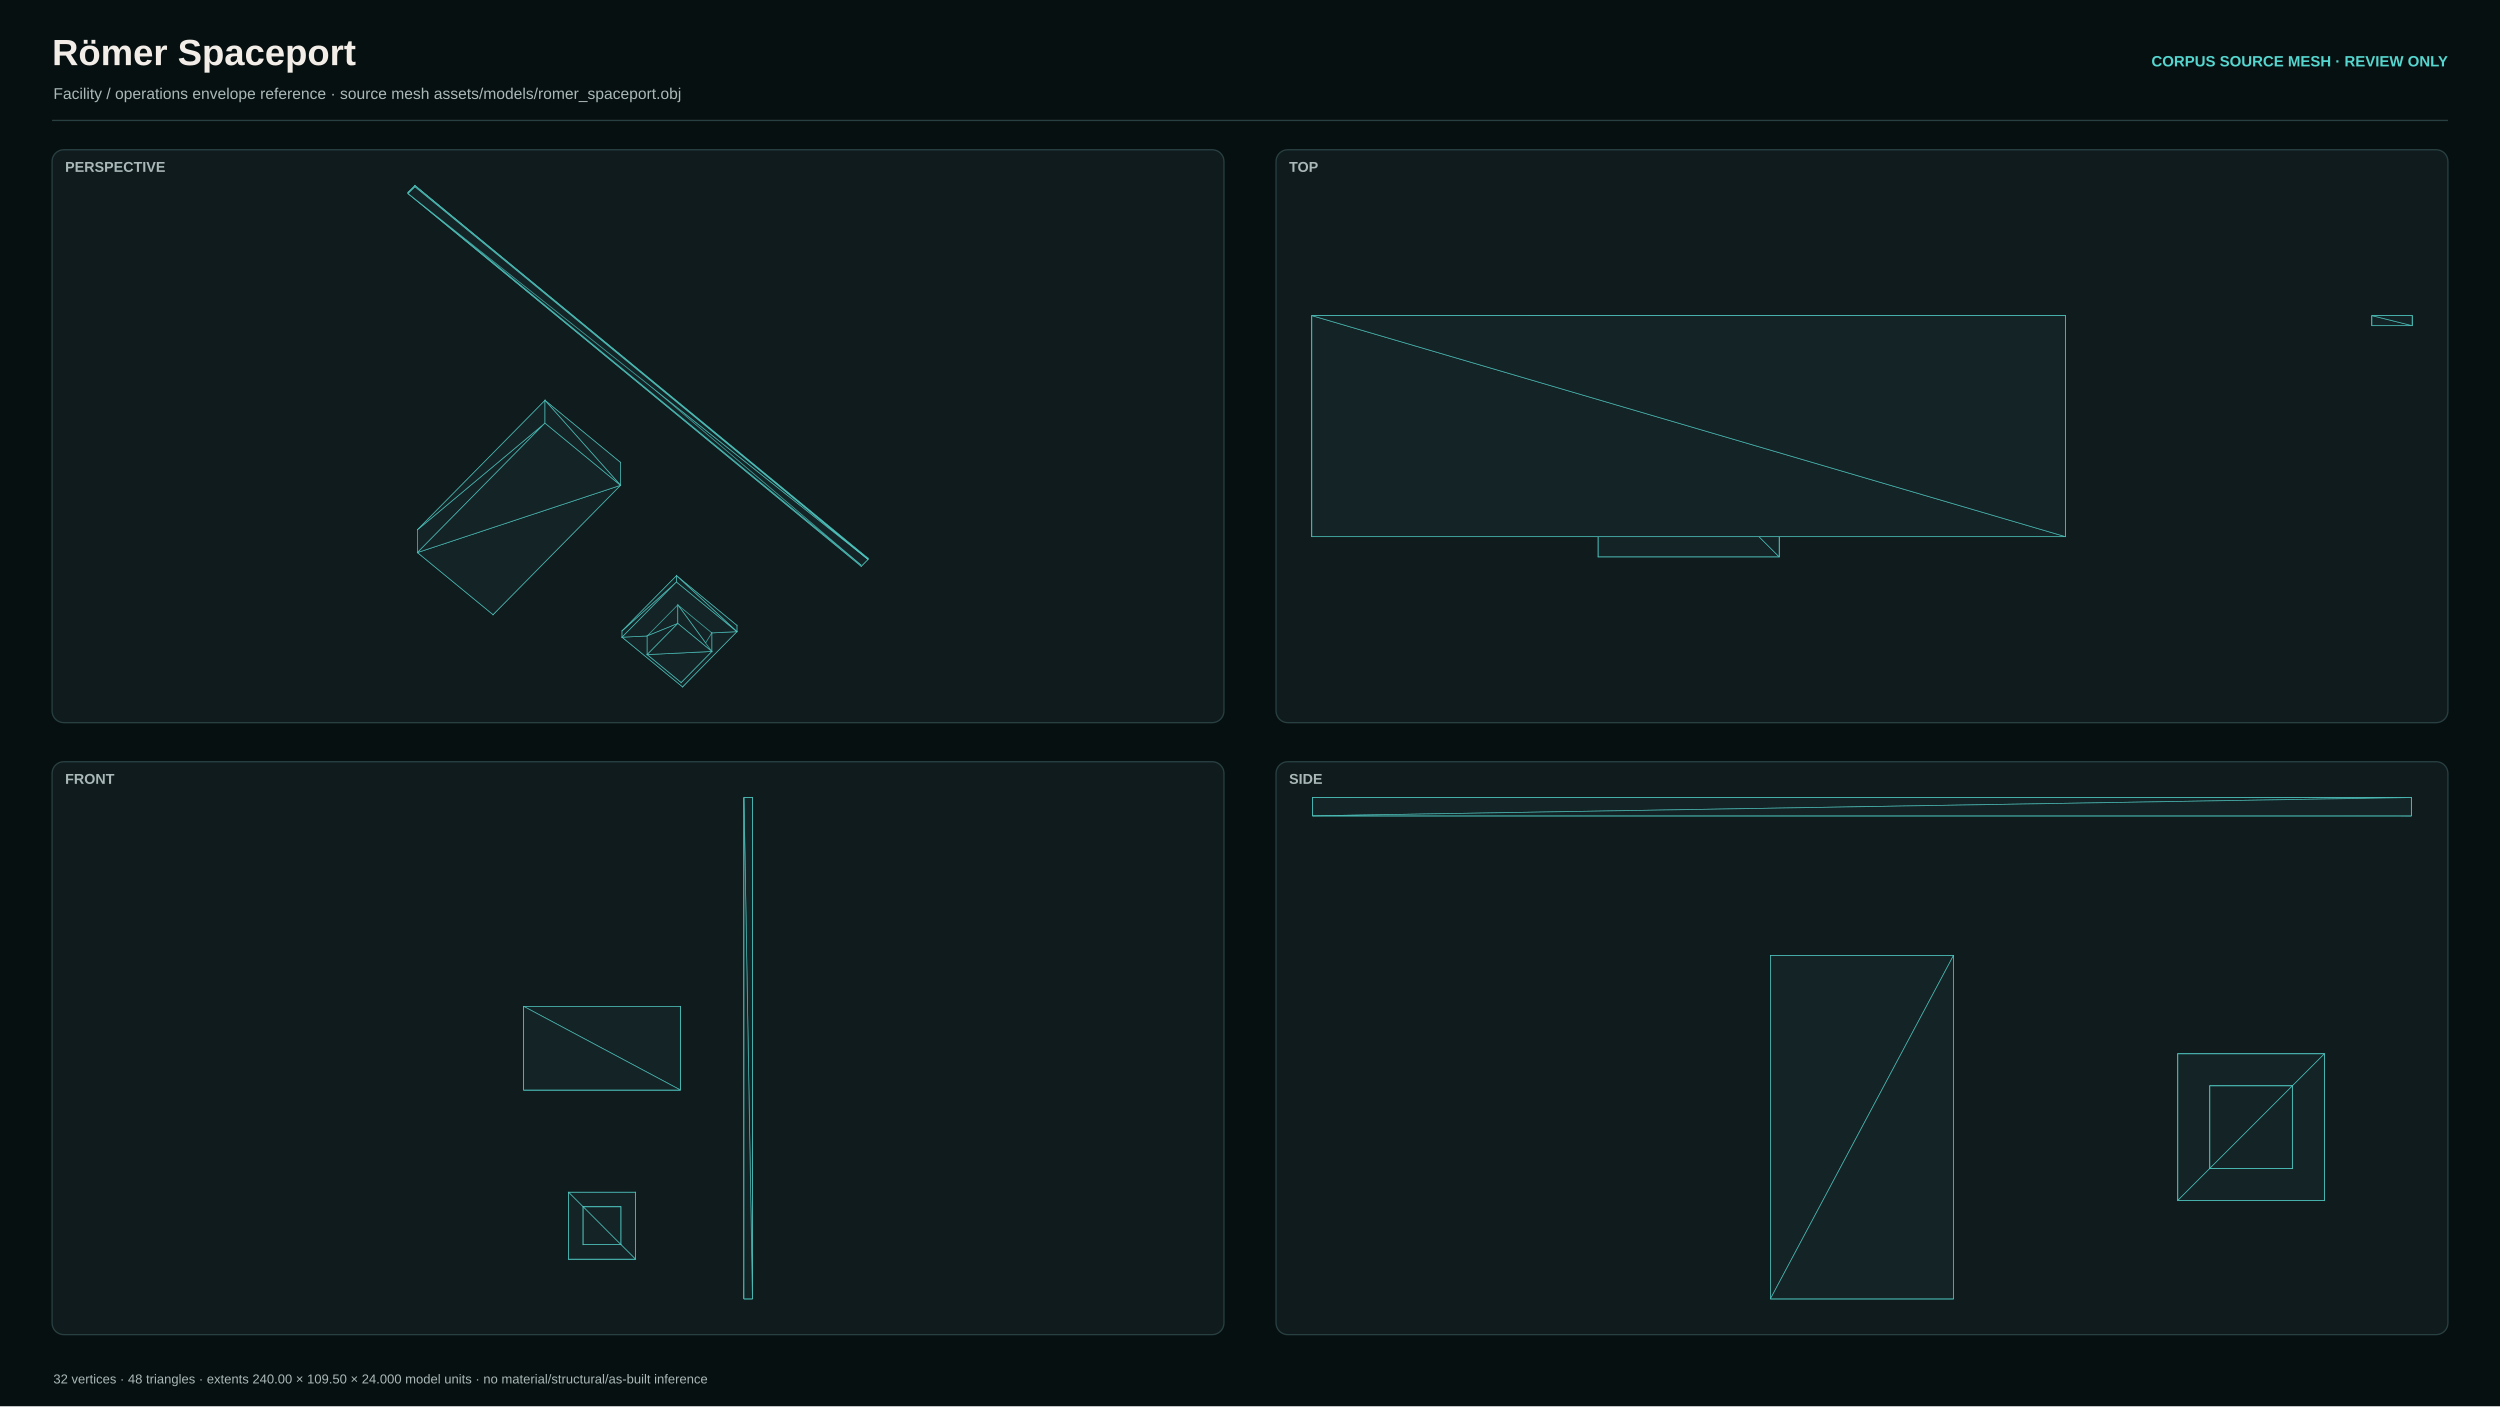
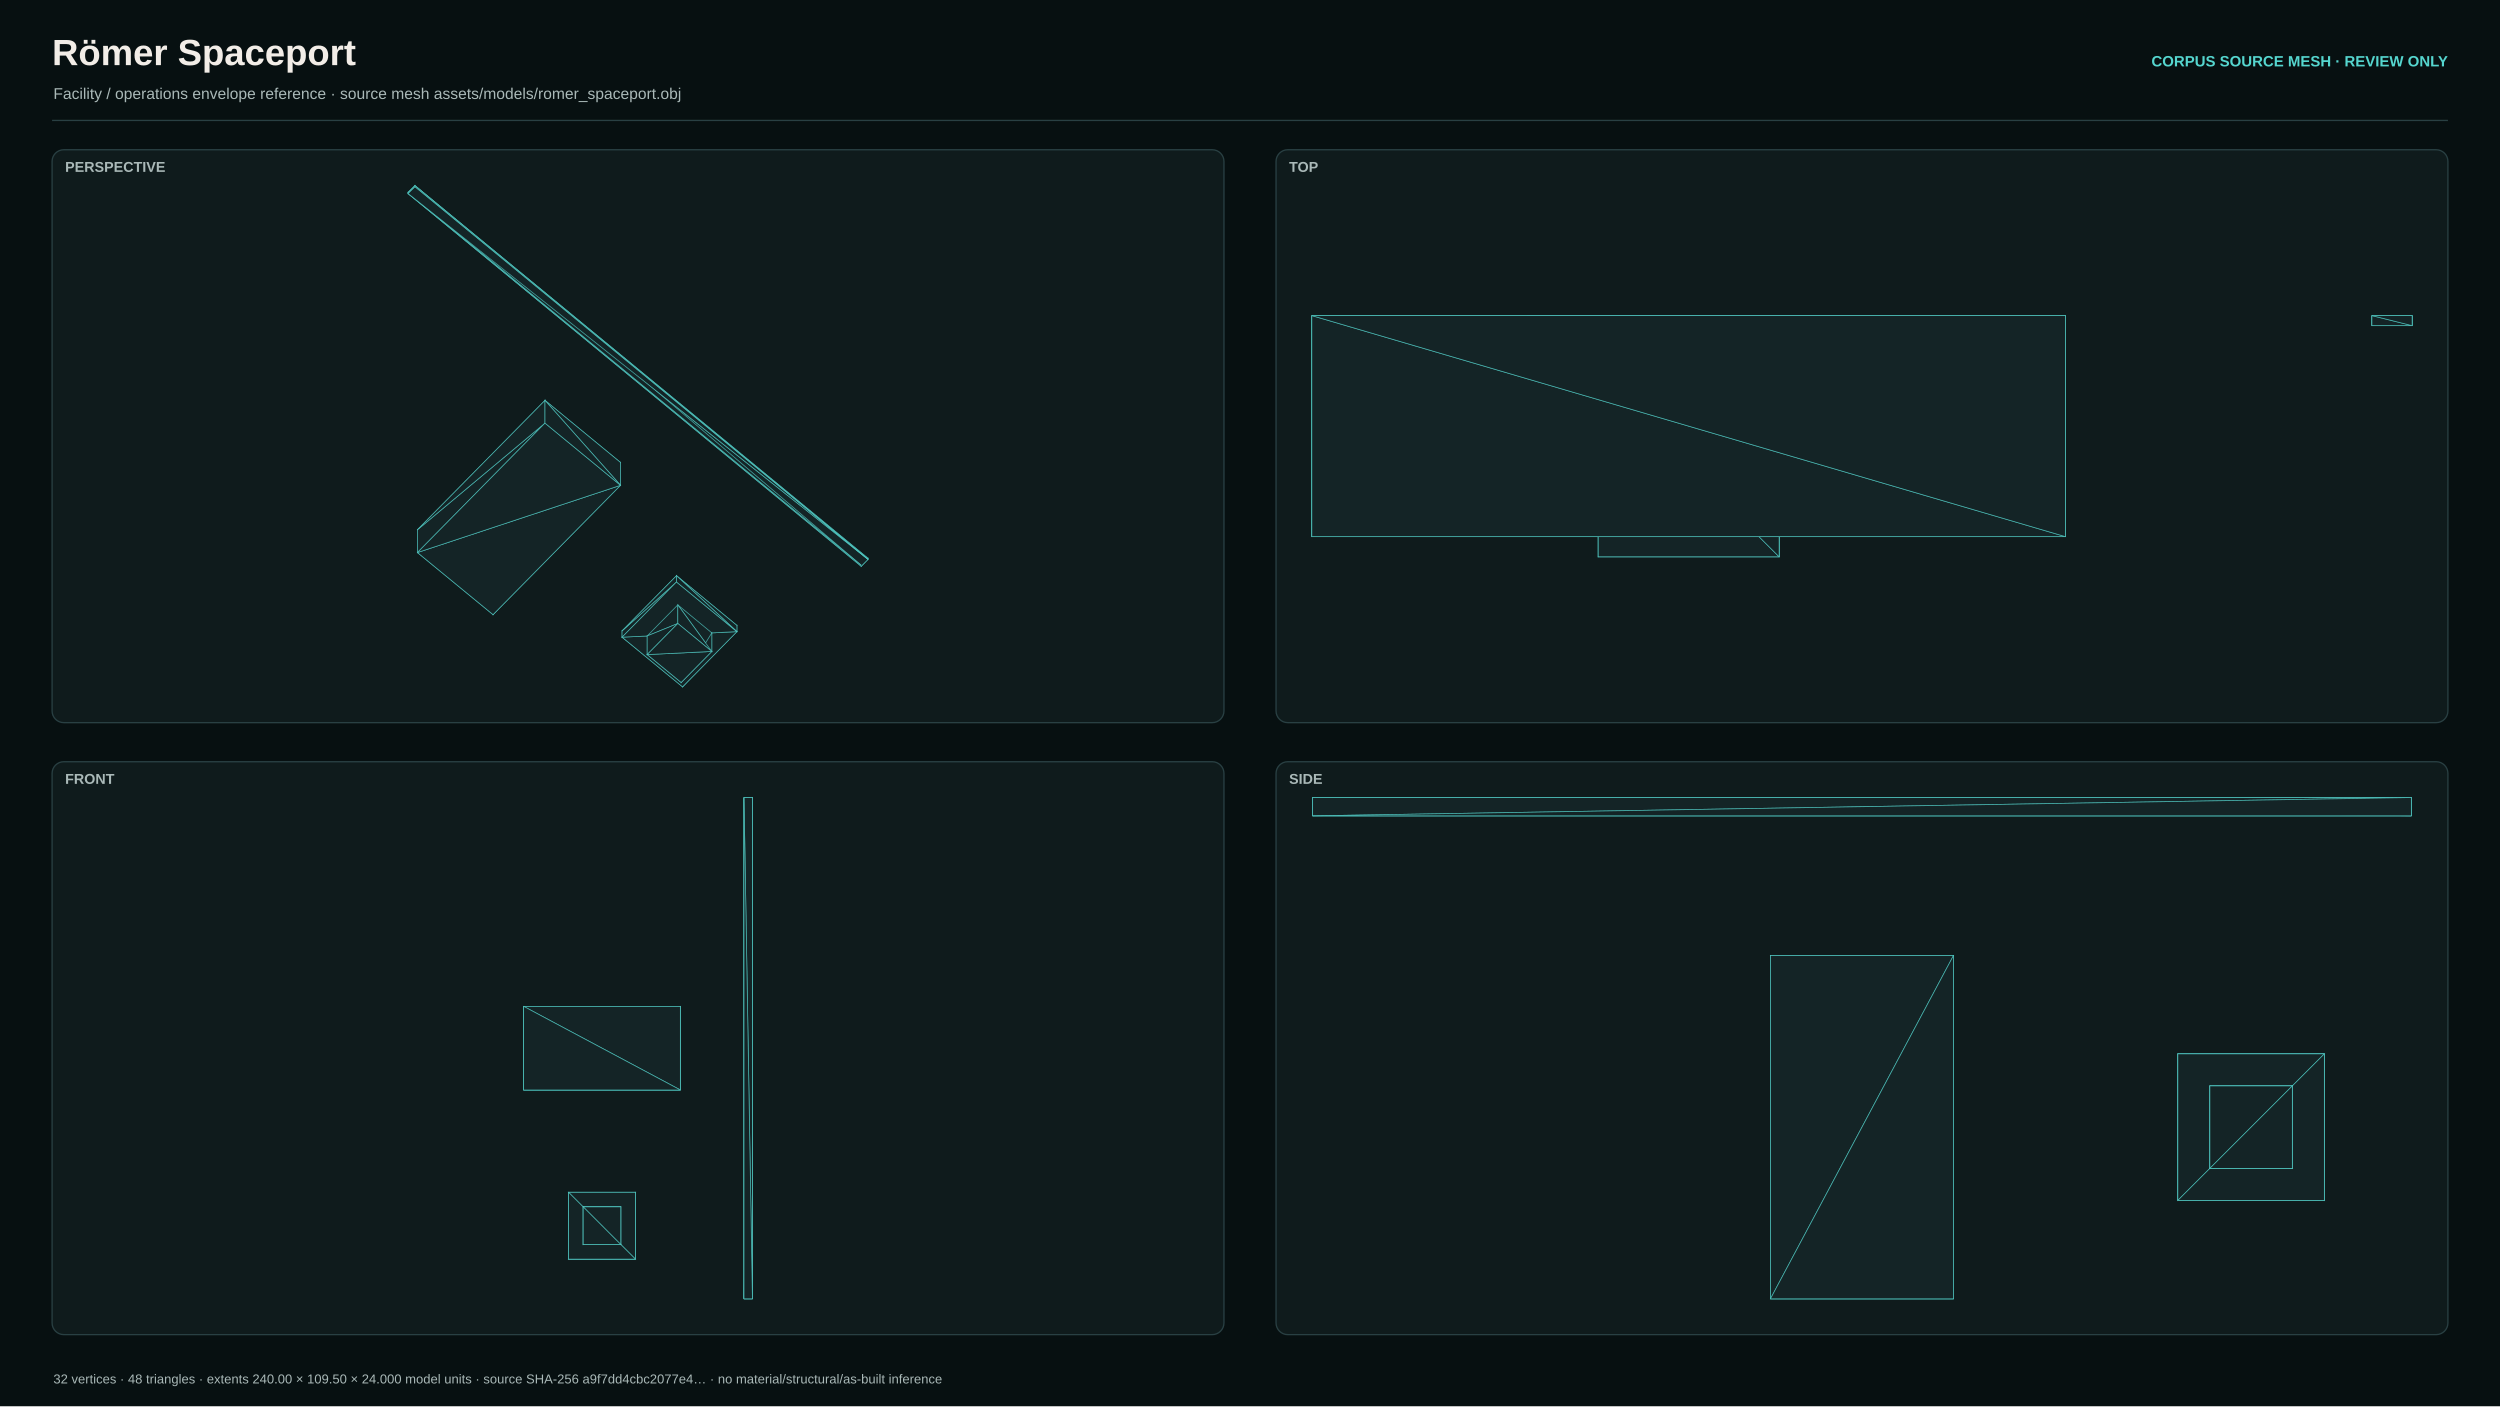
<svg xmlns="http://www.w3.org/2000/svg" width="3840" height="2160" viewBox="0 0 3840 2160">
  <rect width="3840" height="2160" fill="#071011" />
  <text x="80" y="100" fill="#f2ede7" font-family="Segoe UI,Arial" font-size="56" font-weight="700">Römer Spaceport</text>
  <text x="82" y="152" fill="#aab9b8" font-family="Segoe UI,Arial" font-size="24">Facility / operations envelope reference · source mesh assets/models/romer_spaceport.obj</text>
  <text x="3760" y="102" text-anchor="end" fill="#55d6cf" font-family="Segoe UI,Arial" font-size="23" font-weight="700">CORPUS SOURCE MESH · REVIEW ONLY</text>
  <line x1="80" y1="185" x2="3760" y2="185" stroke="#294043" stroke-width="2" />
  <rect x="80" y="230" width="1800" height="880" rx="18" fill="#0f1b1c" stroke="#294043" stroke-width="2" />
  <text x="100" y="264" fill="#aab9b8" font-family="Segoe UI,Arial" font-size="22" font-weight="700">PERSPECTIVE</text>
  <polygon points="1131.9,960.7 1048.4,1055.0 1048.4,1045.5" fill="#142426" stroke="#55d6cf" stroke-width="1.15" stroke-opacity=".72" />
  <polygon points="1048.4,1055.0 955.5,978.7 1048.4,1045.5" fill="#142426" stroke="#55d6cf" stroke-width="1.15" stroke-opacity=".72" />
  <polygon points="1048.4,1045.5 955.5,978.7 955.5,969.1" fill="#142426" stroke="#55d6cf" stroke-width="1.15" stroke-opacity=".72" />
  <polygon points="1039.1,884.3 1048.4,1045.5 955.5,969.1" fill="#142426" stroke="#55d6cf" stroke-width="1.15" stroke-opacity=".72" />
  <polygon points="1131.9,960.7 1048.4,1045.5 1039.1,884.3" fill="#142426" stroke="#55d6cf" stroke-width="1.15" stroke-opacity=".72" />
  <polygon points="1131.9,970.2 1048.4,1055.0 1131.9,960.7" fill="#142426" stroke="#55d6cf" stroke-width="1.15" stroke-opacity=".72" />
  <polygon points="1048.4,1055.0 1131.9,970.2 955.5,978.7" fill="#142426" stroke="#55d6cf" stroke-width="1.15" stroke-opacity=".72" />
  <polygon points="1039.1,884.3 1131.9,970.2 1131.9,960.7" fill="#142426" stroke="#55d6cf" stroke-width="1.15" stroke-opacity=".72" />
  <polygon points="1041.1,929.1 1046.3,1019.7 994.1,976.8" fill="#142426" stroke="#55d6cf" stroke-width="1.15" stroke-opacity=".72" />
  <polygon points="1093.3,972.1 1046.3,1019.7 1041.1,929.1" fill="#142426" stroke="#55d6cf" stroke-width="1.15" stroke-opacity=".72" />
  <polygon points="955.5,978.7 1039.1,893.9 955.5,969.1" fill="#142426" stroke="#55d6cf" stroke-width="1.15" stroke-opacity=".72" />
  <polygon points="1093.3,972.1 1046.3,1048.3 1046.3,1019.7" fill="#142426" stroke="#55d6cf" stroke-width="1.15" stroke-opacity=".72" />
  <polygon points="955.5,969.1 1039.1,893.9 1039.1,884.3" fill="#142426" stroke="#55d6cf" stroke-width="1.15" stroke-opacity=".72" />
  <polygon points="955.5,978.7 1131.9,970.2 1039.1,893.9" fill="#142426" stroke="#55d6cf" stroke-width="1.15" stroke-opacity=".72" />
  <polygon points="1046.3,1019.7 994.1,1005.4 994.1,976.8" fill="#142426" stroke="#55d6cf" stroke-width="1.15" stroke-opacity=".72" />
  <polygon points="1039.1,893.9 1131.9,970.2 1039.1,884.3" fill="#142426" stroke="#55d6cf" stroke-width="1.15" stroke-opacity=".72" />
  <polygon points="1333.3,857.6 1322.8,869.8 1322.8,868.2" fill="#142426" stroke="#55d6cf" stroke-width="1.15" stroke-opacity=".72" />
  <polygon points="1333.3,859.2 1322.8,869.8 1333.3,857.6" fill="#142426" stroke="#55d6cf" stroke-width="1.15" stroke-opacity=".72" />
  <polygon points="1041.1,929.1 1093.3,1000.6 1093.3,972.1" fill="#142426" stroke="#55d6cf" stroke-width="1.15" stroke-opacity=".72" />
  <polygon points="1046.3,1048.3 994.1,1005.4 1046.3,1019.7" fill="#142426" stroke="#55d6cf" stroke-width="1.15" stroke-opacity=".72" />
  <polygon points="994.1,976.8 1041.1,957.7 1041.1,929.1" fill="#142426" stroke="#55d6cf" stroke-width="1.15" stroke-opacity=".72" />
  <polygon points="1093.3,1000.6 1046.3,1048.3 1093.3,972.1" fill="#142426" stroke="#55d6cf" stroke-width="1.15" stroke-opacity=".72" />
  <polygon points="994.1,1005.4 1041.1,957.7 994.1,976.8" fill="#142426" stroke="#55d6cf" stroke-width="1.15" stroke-opacity=".72" />
  <polygon points="1041.1,957.7 1093.3,1000.6 1041.1,929.1" fill="#142426" stroke="#55d6cf" stroke-width="1.15" stroke-opacity=".72" />
  <polygon points="1046.3,1048.3 1093.3,1000.6 994.1,1005.4" fill="#142426" stroke="#55d6cf" stroke-width="1.15" stroke-opacity=".72" />
  <polygon points="757.3,909.2 641.2,848.7 641.2,813.7" fill="#142426" stroke="#55d6cf" stroke-width="1.15" stroke-opacity=".72" />
  <polygon points="953.1,710.4 757.3,944.1 757.3,909.2" fill="#142426" stroke="#55d6cf" stroke-width="1.15" stroke-opacity=".72" />
  <polygon points="837.1,615.0 757.3,909.2 641.2,813.7" fill="#142426" stroke="#55d6cf" stroke-width="1.15" stroke-opacity=".72" />
  <polygon points="757.3,944.1 641.2,848.7 757.3,909.2" fill="#142426" stroke="#55d6cf" stroke-width="1.15" stroke-opacity=".72" />
  <polygon points="994.1,1005.4 1093.3,1000.6 1041.1,957.7" fill="#142426" stroke="#55d6cf" stroke-width="1.15" stroke-opacity=".72" />
  <polygon points="953.1,710.4 757.3,909.2 837.1,615.0" fill="#142426" stroke="#55d6cf" stroke-width="1.15" stroke-opacity=".72" />
  <polygon points="1322.8,869.8 626.7,297.2 1322.8,868.2" fill="#142426" stroke="#55d6cf" stroke-width="1.15" stroke-opacity=".72" />
  <polygon points="1333.3,857.6 1322.8,868.2 637.2,285.0" fill="#142426" stroke="#55d6cf" stroke-width="1.15" stroke-opacity=".72" />
  <polygon points="1322.8,869.8 1333.3,859.2 626.7,297.2" fill="#142426" stroke="#55d6cf" stroke-width="1.15" stroke-opacity=".72" />
  <polygon points="637.2,285.0 1333.3,859.2 1333.3,857.6" fill="#142426" stroke="#55d6cf" stroke-width="1.15" stroke-opacity=".72" />
  <polygon points="953.1,745.4 757.3,944.1 953.1,710.4" fill="#142426" stroke="#55d6cf" stroke-width="1.15" stroke-opacity=".72" />
  <polygon points="757.3,944.1 953.1,745.4 641.2,848.7" fill="#142426" stroke="#55d6cf" stroke-width="1.15" stroke-opacity=".72" />
  <polygon points="641.2,848.7 837.1,649.9 641.2,813.7" fill="#142426" stroke="#55d6cf" stroke-width="1.15" stroke-opacity=".72" />
  <polygon points="641.2,813.7 837.1,649.9 837.1,615.0" fill="#142426" stroke="#55d6cf" stroke-width="1.15" stroke-opacity=".72" />
  <polygon points="837.1,615.0 953.1,745.4 953.1,710.4" fill="#142426" stroke="#55d6cf" stroke-width="1.15" stroke-opacity=".72" />
  <polygon points="641.2,848.7 953.1,745.4 837.1,649.9" fill="#142426" stroke="#55d6cf" stroke-width="1.15" stroke-opacity=".72" />
  <polygon points="837.1,649.9 953.1,745.4 837.1,615.0" fill="#142426" stroke="#55d6cf" stroke-width="1.15" stroke-opacity=".72" />
  <polygon points="1322.8,868.2 626.7,297.2 626.7,295.6" fill="#142426" stroke="#55d6cf" stroke-width="1.15" stroke-opacity=".72" />
  <polygon points="637.2,285.0 1322.8,868.2 626.7,295.6" fill="#142426" stroke="#55d6cf" stroke-width="1.15" stroke-opacity=".72" />
  <polygon points="626.7,297.2 1333.3,859.2 637.2,286.6" fill="#142426" stroke="#55d6cf" stroke-width="1.15" stroke-opacity=".72" />
  <polygon points="637.2,286.6 1333.3,859.2 637.2,285.0" fill="#142426" stroke="#55d6cf" stroke-width="1.15" stroke-opacity=".72" />
  <polygon points="626.7,297.2 637.2,286.6 626.7,295.6" fill="#142426" stroke="#55d6cf" stroke-width="1.15" stroke-opacity=".72" />
  <polygon points="626.7,295.6 637.2,286.6 637.2,285.0" fill="#142426" stroke="#55d6cf" stroke-width="1.15" stroke-opacity=".72" />
  <rect x="1960" y="230" width="1800" height="880" rx="18" fill="#0f1b1c" stroke="#294043" stroke-width="2" />
  <text x="1980" y="264" fill="#aab9b8" font-family="Segoe UI,Arial" font-size="22" font-weight="700">TOP</text>
  <polygon points="3705.0,484.8 3643.3,500.2 3643.3,484.8" fill="#142426" stroke="#55d6cf" stroke-width="1.15" stroke-opacity=".72" />
  <polygon points="3705.0,500.2 3643.3,500.2 3705.0,484.8" fill="#142426" stroke="#55d6cf" stroke-width="1.15" stroke-opacity=".72" />
  <polygon points="2840.7,484.8 2346.8,577.4 2346.8,484.8" fill="#142426" stroke="#55d6cf" stroke-width="1.15" stroke-opacity=".72" />
  <polygon points="2840.7,577.4 2346.8,577.4 2840.7,484.8" fill="#142426" stroke="#55d6cf" stroke-width="1.15" stroke-opacity=".72" />
  <polygon points="2732.7,577.4 2454.9,855.2 2454.9,577.4" fill="#142426" stroke="#55d6cf" stroke-width="1.15" stroke-opacity=".72" />
  <polygon points="2732.7,855.2 2454.9,855.2 2732.7,577.4" fill="#142426" stroke="#55d6cf" stroke-width="1.15" stroke-opacity=".72" />
  <polygon points="2346.8,577.4 2346.8,577.4 2346.8,484.8" fill="#142426" stroke="#55d6cf" stroke-width="1.15" stroke-opacity=".72" />
  <polygon points="2346.8,577.4 2840.7,577.4 2346.8,577.4" fill="#142426" stroke="#55d6cf" stroke-width="1.15" stroke-opacity=".72" />
  <polygon points="2840.7,484.8 2346.8,484.8 2840.7,484.8" fill="#142426" stroke="#55d6cf" stroke-width="1.15" stroke-opacity=".72" />
  <polygon points="2840.7,484.8 2840.7,577.4 2840.7,484.8" fill="#142426" stroke="#55d6cf" stroke-width="1.15" stroke-opacity=".72" />
  <polygon points="2454.9,855.2 2454.9,855.2 2454.9,577.4" fill="#142426" stroke="#55d6cf" stroke-width="1.15" stroke-opacity=".72" />
  <polygon points="2454.9,855.2 2732.7,855.2 2454.9,855.2" fill="#142426" stroke="#55d6cf" stroke-width="1.15" stroke-opacity=".72" />
  <polygon points="2732.7,577.4 2454.9,577.4 2732.7,577.4" fill="#142426" stroke="#55d6cf" stroke-width="1.15" stroke-opacity=".72" />
  <polygon points="2732.7,577.4 2732.7,855.2 2732.7,577.4" fill="#142426" stroke="#55d6cf" stroke-width="1.15" stroke-opacity=".72" />
  <polygon points="2454.9,577.4 2454.9,855.2 2454.9,577.4" fill="#142426" stroke="#55d6cf" stroke-width="1.15" stroke-opacity=".72" />
  <polygon points="2732.7,577.4 2454.9,577.4 2454.9,577.4" fill="#142426" stroke="#55d6cf" stroke-width="1.15" stroke-opacity=".72" />
  <polygon points="2454.9,855.2 2732.7,855.2 2732.7,855.2" fill="#142426" stroke="#55d6cf" stroke-width="1.15" stroke-opacity=".72" />
  <polygon points="2732.7,855.2 2732.7,855.2 2732.7,577.4" fill="#142426" stroke="#55d6cf" stroke-width="1.15" stroke-opacity=".72" />
  <polygon points="2346.8,484.8 2346.8,577.4 2346.8,484.8" fill="#142426" stroke="#55d6cf" stroke-width="1.15" stroke-opacity=".72" />
  <polygon points="2840.7,484.8 2346.8,484.8 2346.8,484.8" fill="#142426" stroke="#55d6cf" stroke-width="1.15" stroke-opacity=".72" />
  <polygon points="2346.8,577.4 2840.7,577.4 2840.7,577.4" fill="#142426" stroke="#55d6cf" stroke-width="1.15" stroke-opacity=".72" />
  <polygon points="2840.7,577.4 2840.7,577.4 2840.7,484.8" fill="#142426" stroke="#55d6cf" stroke-width="1.15" stroke-opacity=".72" />
  <polygon points="2454.9,855.2 2732.7,855.2 2454.9,577.4" fill="#142426" stroke="#55d6cf" stroke-width="1.15" stroke-opacity=".72" />
  <polygon points="2454.9,577.4 2732.7,855.2 2732.7,577.4" fill="#142426" stroke="#55d6cf" stroke-width="1.15" stroke-opacity=".72" />
  <polygon points="2346.8,577.4 2840.7,577.4 2346.8,484.8" fill="#142426" stroke="#55d6cf" stroke-width="1.15" stroke-opacity=".72" />
  <polygon points="2346.8,484.8 2840.7,577.4 2840.7,484.8" fill="#142426" stroke="#55d6cf" stroke-width="1.15" stroke-opacity=".72" />
  <polygon points="3643.3,500.2 3643.3,500.2 3643.3,484.8" fill="#142426" stroke="#55d6cf" stroke-width="1.15" stroke-opacity=".72" />
  <polygon points="3643.3,500.2 3705.0,500.2 3643.3,500.2" fill="#142426" stroke="#55d6cf" stroke-width="1.15" stroke-opacity=".72" />
  <polygon points="3705.0,484.8 3643.3,484.8 3705.0,484.8" fill="#142426" stroke="#55d6cf" stroke-width="1.15" stroke-opacity=".72" />
  <polygon points="3705.0,484.8 3705.0,500.2 3705.0,484.8" fill="#142426" stroke="#55d6cf" stroke-width="1.15" stroke-opacity=".72" />
  <polygon points="3172.5,484.8 2015.0,824.3 2015.0,484.8" fill="#142426" stroke="#55d6cf" stroke-width="1.15" stroke-opacity=".72" />
  <polygon points="3172.5,824.3 2015.0,824.3 3172.5,484.8" fill="#142426" stroke="#55d6cf" stroke-width="1.15" stroke-opacity=".72" />
  <polygon points="2015.0,824.3 2015.0,824.3 2015.0,484.8" fill="#142426" stroke="#55d6cf" stroke-width="1.15" stroke-opacity=".72" />
  <polygon points="2015.0,824.3 3172.5,824.3 2015.0,824.3" fill="#142426" stroke="#55d6cf" stroke-width="1.15" stroke-opacity=".72" />
  <polygon points="3172.5,484.8 2015.0,484.8 3172.5,484.8" fill="#142426" stroke="#55d6cf" stroke-width="1.15" stroke-opacity=".72" />
  <polygon points="3172.5,484.8 3172.5,824.3 3172.5,484.8" fill="#142426" stroke="#55d6cf" stroke-width="1.15" stroke-opacity=".72" />
  <polygon points="2015.0,484.8 2015.0,824.3 2015.0,484.8" fill="#142426" stroke="#55d6cf" stroke-width="1.15" stroke-opacity=".72" />
  <polygon points="3172.5,484.8 2015.0,484.8 2015.0,484.8" fill="#142426" stroke="#55d6cf" stroke-width="1.15" stroke-opacity=".72" />
  <polygon points="2015.0,824.3 3172.5,824.3 3172.5,824.3" fill="#142426" stroke="#55d6cf" stroke-width="1.15" stroke-opacity=".72" />
  <polygon points="3172.5,824.3 3172.5,824.3 3172.5,484.8" fill="#142426" stroke="#55d6cf" stroke-width="1.15" stroke-opacity=".72" />
  <polygon points="2015.0,824.3 3172.5,824.3 2015.0,484.8" fill="#142426" stroke="#55d6cf" stroke-width="1.15" stroke-opacity=".72" />
  <polygon points="2015.0,484.8 3172.5,824.3 3172.5,484.8" fill="#142426" stroke="#55d6cf" stroke-width="1.15" stroke-opacity=".72" />
  <polygon points="3643.3,484.8 3643.3,500.2 3643.3,484.8" fill="#142426" stroke="#55d6cf" stroke-width="1.15" stroke-opacity=".72" />
  <polygon points="3705.0,484.8 3643.3,484.8 3643.3,484.8" fill="#142426" stroke="#55d6cf" stroke-width="1.15" stroke-opacity=".72" />
  <polygon points="3643.3,500.2 3705.0,500.2 3705.0,500.2" fill="#142426" stroke="#55d6cf" stroke-width="1.15" stroke-opacity=".72" />
  <polygon points="3705.0,500.2 3705.0,500.2 3705.0,484.8" fill="#142426" stroke="#55d6cf" stroke-width="1.15" stroke-opacity=".72" />
  <polygon points="3643.3,500.2 3705.0,500.2 3643.3,484.8" fill="#142426" stroke="#55d6cf" stroke-width="1.15" stroke-opacity=".72" />
  <polygon points="3643.3,484.8 3705.0,500.2 3705.0,484.8" fill="#142426" stroke="#55d6cf" stroke-width="1.15" stroke-opacity=".72" />
  <rect x="80" y="1170" width="1800" height="880" rx="18" fill="#0f1b1c" stroke="#294043" stroke-width="2" />
  <text x="100" y="1204" fill="#aab9b8" font-family="Segoe UI,Arial" font-size="22" font-weight="700">FRONT</text>
  <polygon points="1045.0,1545.8 804.3,1674.2 804.3,1545.8" fill="#142426" stroke="#55d6cf" stroke-width="1.15" stroke-opacity=".72" />
  <polygon points="1045.0,1674.2 804.3,1674.2 1045.0,1545.8" fill="#142426" stroke="#55d6cf" stroke-width="1.15" stroke-opacity=".72" />
  <polygon points="976.0,1831.4 873.3,1934.0 873.3,1831.4" fill="#142426" stroke="#55d6cf" stroke-width="1.15" stroke-opacity=".72" />
  <polygon points="976.0,1934.0 873.3,1934.0 976.0,1831.4" fill="#142426" stroke="#55d6cf" stroke-width="1.15" stroke-opacity=".72" />
  <polygon points="1155.7,1225.0 1142.8,1995.0 1142.8,1225.0" fill="#142426" stroke="#55d6cf" stroke-width="1.15" stroke-opacity=".72" />
  <polygon points="1155.7,1995.0 1142.8,1995.0 1155.7,1225.0" fill="#142426" stroke="#55d6cf" stroke-width="1.15" stroke-opacity=".72" />
  <polygon points="1142.8,1995.0 1142.8,1225.0 1142.8,1225.0" fill="#142426" stroke="#55d6cf" stroke-width="1.15" stroke-opacity=".72" />
  <polygon points="1142.8,1225.0 1155.7,1225.0 1155.7,1225.0" fill="#142426" stroke="#55d6cf" stroke-width="1.15" stroke-opacity=".72" />
  <polygon points="1155.7,1225.0 1155.7,1995.0 1155.7,1995.0" fill="#142426" stroke="#55d6cf" stroke-width="1.15" stroke-opacity=".72" />
  <polygon points="1155.7,1995.0 1142.8,1995.0 1142.8,1995.0" fill="#142426" stroke="#55d6cf" stroke-width="1.15" stroke-opacity=".72" />
  <polygon points="1142.8,1225.0 1155.7,1225.0 1142.8,1225.0" fill="#142426" stroke="#55d6cf" stroke-width="1.15" stroke-opacity=".72" />
  <polygon points="1142.8,1995.0 1142.8,1225.0 1142.8,1995.0" fill="#142426" stroke="#55d6cf" stroke-width="1.15" stroke-opacity=".72" />
  <polygon points="1155.7,1225.0 1155.7,1995.0 1155.7,1225.0" fill="#142426" stroke="#55d6cf" stroke-width="1.15" stroke-opacity=".72" />
  <polygon points="1155.7,1995.0 1142.8,1995.0 1155.7,1995.0" fill="#142426" stroke="#55d6cf" stroke-width="1.15" stroke-opacity=".72" />
  <polygon points="1142.8,1225.0 1155.7,1995.0 1155.7,1225.0" fill="#142426" stroke="#55d6cf" stroke-width="1.15" stroke-opacity=".72" />
  <polygon points="1142.8,1995.0 1155.7,1995.0 1142.8,1225.0" fill="#142426" stroke="#55d6cf" stroke-width="1.15" stroke-opacity=".72" />
  <polygon points="873.3,1934.0 873.3,1831.4 873.3,1831.4" fill="#142426" stroke="#55d6cf" stroke-width="1.15" stroke-opacity=".72" />
  <polygon points="873.3,1831.4 976.0,1831.4 976.0,1831.4" fill="#142426" stroke="#55d6cf" stroke-width="1.15" stroke-opacity=".72" />
  <polygon points="976.0,1831.4 976.0,1934.0 976.0,1934.0" fill="#142426" stroke="#55d6cf" stroke-width="1.15" stroke-opacity=".72" />
  <polygon points="976.0,1934.0 873.3,1934.0 873.3,1934.0" fill="#142426" stroke="#55d6cf" stroke-width="1.15" stroke-opacity=".72" />
  <polygon points="873.3,1831.4 976.0,1831.4 873.3,1831.4" fill="#142426" stroke="#55d6cf" stroke-width="1.15" stroke-opacity=".72" />
  <polygon points="873.3,1934.0 873.3,1831.4 873.3,1934.0" fill="#142426" stroke="#55d6cf" stroke-width="1.15" stroke-opacity=".72" />
  <polygon points="976.0,1831.4 976.0,1934.0 976.0,1831.4" fill="#142426" stroke="#55d6cf" stroke-width="1.15" stroke-opacity=".72" />
  <polygon points="976.0,1934.0 873.3,1934.0 976.0,1934.0" fill="#142426" stroke="#55d6cf" stroke-width="1.15" stroke-opacity=".72" />
  <polygon points="873.3,1831.4 976.0,1934.0 976.0,1831.4" fill="#142426" stroke="#55d6cf" stroke-width="1.15" stroke-opacity=".72" />
  <polygon points="873.3,1934.0 976.0,1934.0 873.3,1831.4" fill="#142426" stroke="#55d6cf" stroke-width="1.15" stroke-opacity=".72" />
  <polygon points="953.5,1853.8 895.8,1911.6 895.8,1853.8" fill="#142426" stroke="#55d6cf" stroke-width="1.15" stroke-opacity=".72" />
  <polygon points="953.5,1911.6 895.8,1911.6 953.5,1853.8" fill="#142426" stroke="#55d6cf" stroke-width="1.15" stroke-opacity=".72" />
  <polygon points="804.3,1674.2 804.3,1545.8 804.3,1545.8" fill="#142426" stroke="#55d6cf" stroke-width="1.15" stroke-opacity=".72" />
  <polygon points="804.3,1545.8 1045.0,1545.8 1045.0,1545.8" fill="#142426" stroke="#55d6cf" stroke-width="1.15" stroke-opacity=".72" />
  <polygon points="1045.0,1545.8 1045.0,1674.2 1045.0,1674.2" fill="#142426" stroke="#55d6cf" stroke-width="1.15" stroke-opacity=".72" />
  <polygon points="1045.0,1674.2 804.3,1674.2 804.3,1674.2" fill="#142426" stroke="#55d6cf" stroke-width="1.15" stroke-opacity=".72" />
  <polygon points="895.8,1911.6 895.8,1853.8 895.8,1853.8" fill="#142426" stroke="#55d6cf" stroke-width="1.15" stroke-opacity=".72" />
  <polygon points="895.8,1853.8 953.5,1853.8 953.5,1853.8" fill="#142426" stroke="#55d6cf" stroke-width="1.15" stroke-opacity=".72" />
  <polygon points="953.5,1853.8 953.5,1911.6 953.5,1911.6" fill="#142426" stroke="#55d6cf" stroke-width="1.15" stroke-opacity=".72" />
  <polygon points="953.5,1911.6 895.8,1911.6 895.8,1911.6" fill="#142426" stroke="#55d6cf" stroke-width="1.15" stroke-opacity=".72" />
  <polygon points="804.3,1545.8 1045.0,1545.8 804.3,1545.8" fill="#142426" stroke="#55d6cf" stroke-width="1.15" stroke-opacity=".72" />
  <polygon points="804.3,1674.2 804.3,1545.8 804.3,1674.2" fill="#142426" stroke="#55d6cf" stroke-width="1.15" stroke-opacity=".72" />
  <polygon points="1045.0,1545.8 1045.0,1674.2 1045.0,1545.8" fill="#142426" stroke="#55d6cf" stroke-width="1.15" stroke-opacity=".72" />
  <polygon points="1045.0,1674.2 804.3,1674.2 1045.0,1674.2" fill="#142426" stroke="#55d6cf" stroke-width="1.15" stroke-opacity=".72" />
  <polygon points="895.8,1853.8 953.5,1853.8 895.8,1853.8" fill="#142426" stroke="#55d6cf" stroke-width="1.15" stroke-opacity=".72" />
  <polygon points="895.8,1911.6 895.8,1853.8 895.8,1911.6" fill="#142426" stroke="#55d6cf" stroke-width="1.15" stroke-opacity=".72" />
  <polygon points="953.5,1853.8 953.5,1911.6 953.5,1853.8" fill="#142426" stroke="#55d6cf" stroke-width="1.15" stroke-opacity=".72" />
  <polygon points="953.5,1911.6 895.8,1911.6 953.5,1911.6" fill="#142426" stroke="#55d6cf" stroke-width="1.15" stroke-opacity=".72" />
  <polygon points="804.3,1545.8 1045.0,1674.2 1045.0,1545.8" fill="#142426" stroke="#55d6cf" stroke-width="1.15" stroke-opacity=".72" />
  <polygon points="804.3,1674.2 1045.0,1674.2 804.3,1545.8" fill="#142426" stroke="#55d6cf" stroke-width="1.15" stroke-opacity=".72" />
  <polygon points="895.8,1853.8 953.5,1911.6 953.5,1853.8" fill="#142426" stroke="#55d6cf" stroke-width="1.15" stroke-opacity=".72" />
  <polygon points="895.8,1911.6 953.5,1911.6 895.8,1853.8" fill="#142426" stroke="#55d6cf" stroke-width="1.15" stroke-opacity=".72" />
  <rect x="1960" y="1170" width="1800" height="880" rx="18" fill="#0f1b1c" stroke="#294043" stroke-width="2" />
  <text x="1980" y="1204" fill="#aab9b8" font-family="Segoe UI,Arial" font-size="22" font-weight="700">SIDE</text>
  <polygon points="2719.4,1467.6 3000.6,1995.0 2719.4,1995.0" fill="#142426" stroke="#55d6cf" stroke-width="1.15" stroke-opacity=".72" />
  <polygon points="3000.6,1467.6 3000.6,1995.0 2719.4,1467.6" fill="#142426" stroke="#55d6cf" stroke-width="1.15" stroke-opacity=".72" />
  <polygon points="3345.2,1618.8 3570.2,1843.8 3345.2,1843.8" fill="#142426" stroke="#55d6cf" stroke-width="1.15" stroke-opacity=".72" />
  <polygon points="3570.2,1618.8 3570.2,1843.8 3345.2,1618.8" fill="#142426" stroke="#55d6cf" stroke-width="1.15" stroke-opacity=".72" />
  <polygon points="2016.2,1225.0 3703.8,1253.1 2016.2,1253.1" fill="#142426" stroke="#55d6cf" stroke-width="1.15" stroke-opacity=".72" />
  <polygon points="3703.8,1225.0 3703.8,1253.1 2016.2,1225.0" fill="#142426" stroke="#55d6cf" stroke-width="1.15" stroke-opacity=".72" />
  <polygon points="3703.8,1253.1 2016.2,1253.1 2016.2,1253.1" fill="#142426" stroke="#55d6cf" stroke-width="1.15" stroke-opacity=".72" />
  <polygon points="2016.2,1253.1 2016.2,1225.0 2016.2,1225.0" fill="#142426" stroke="#55d6cf" stroke-width="1.15" stroke-opacity=".72" />
  <polygon points="2016.2,1225.0 3703.8,1225.0 3703.8,1225.0" fill="#142426" stroke="#55d6cf" stroke-width="1.15" stroke-opacity=".72" />
  <polygon points="3703.8,1225.0 3703.8,1253.1 3703.8,1253.1" fill="#142426" stroke="#55d6cf" stroke-width="1.15" stroke-opacity=".72" />
  <polygon points="2016.2,1253.1 2016.2,1225.0 2016.2,1253.1" fill="#142426" stroke="#55d6cf" stroke-width="1.15" stroke-opacity=".72" />
  <polygon points="3703.8,1253.1 2016.2,1253.1 3703.8,1253.1" fill="#142426" stroke="#55d6cf" stroke-width="1.15" stroke-opacity=".72" />
  <polygon points="2016.2,1225.0 3703.8,1225.0 2016.2,1225.0" fill="#142426" stroke="#55d6cf" stroke-width="1.15" stroke-opacity=".72" />
  <polygon points="3703.8,1225.0 3703.8,1253.1 3703.8,1225.0" fill="#142426" stroke="#55d6cf" stroke-width="1.15" stroke-opacity=".72" />
  <polygon points="2016.2,1253.1 3703.8,1225.0 2016.2,1225.0" fill="#142426" stroke="#55d6cf" stroke-width="1.15" stroke-opacity=".72" />
  <polygon points="3703.8,1253.1 3703.8,1225.0 2016.2,1253.1" fill="#142426" stroke="#55d6cf" stroke-width="1.15" stroke-opacity=".72" />
  <polygon points="3570.2,1843.8 3345.2,1843.8 3345.2,1843.8" fill="#142426" stroke="#55d6cf" stroke-width="1.15" stroke-opacity=".72" />
  <polygon points="3345.2,1843.8 3345.2,1618.8 3345.2,1618.8" fill="#142426" stroke="#55d6cf" stroke-width="1.15" stroke-opacity=".72" />
  <polygon points="3345.2,1618.8 3570.2,1618.8 3570.2,1618.8" fill="#142426" stroke="#55d6cf" stroke-width="1.15" stroke-opacity=".72" />
  <polygon points="3570.2,1618.8 3570.2,1843.8 3570.2,1843.8" fill="#142426" stroke="#55d6cf" stroke-width="1.15" stroke-opacity=".72" />
  <polygon points="3345.2,1843.8 3345.2,1618.8 3345.2,1843.8" fill="#142426" stroke="#55d6cf" stroke-width="1.15" stroke-opacity=".72" />
  <polygon points="3570.2,1843.8 3345.2,1843.8 3570.2,1843.8" fill="#142426" stroke="#55d6cf" stroke-width="1.15" stroke-opacity=".72" />
  <polygon points="3345.2,1618.8 3570.2,1618.8 3345.2,1618.8" fill="#142426" stroke="#55d6cf" stroke-width="1.15" stroke-opacity=".72" />
  <polygon points="3570.2,1618.8 3570.2,1843.8 3570.2,1618.8" fill="#142426" stroke="#55d6cf" stroke-width="1.15" stroke-opacity=".72" />
  <polygon points="3345.2,1843.8 3570.2,1618.8 3345.2,1618.8" fill="#142426" stroke="#55d6cf" stroke-width="1.15" stroke-opacity=".72" />
  <polygon points="3570.2,1843.8 3570.2,1618.8 3345.2,1843.8" fill="#142426" stroke="#55d6cf" stroke-width="1.15" stroke-opacity=".72" />
  <polygon points="3394.4,1668.0 3521.0,1794.6 3394.4,1794.6" fill="#142426" stroke="#55d6cf" stroke-width="1.15" stroke-opacity=".72" />
  <polygon points="3521.0,1668.0 3521.0,1794.6 3394.4,1668.0" fill="#142426" stroke="#55d6cf" stroke-width="1.15" stroke-opacity=".72" />
  <polygon points="3000.6,1995.0 2719.4,1995.0 2719.4,1995.0" fill="#142426" stroke="#55d6cf" stroke-width="1.15" stroke-opacity=".72" />
  <polygon points="2719.4,1995.0 2719.4,1467.6 2719.4,1467.6" fill="#142426" stroke="#55d6cf" stroke-width="1.15" stroke-opacity=".72" />
  <polygon points="2719.4,1467.6 3000.6,1467.6 3000.6,1467.6" fill="#142426" stroke="#55d6cf" stroke-width="1.15" stroke-opacity=".72" />
  <polygon points="3000.6,1467.6 3000.6,1995.0 3000.6,1995.0" fill="#142426" stroke="#55d6cf" stroke-width="1.15" stroke-opacity=".72" />
  <polygon points="3521.0,1794.6 3394.4,1794.6 3394.4,1794.6" fill="#142426" stroke="#55d6cf" stroke-width="1.15" stroke-opacity=".72" />
  <polygon points="3394.4,1794.6 3394.4,1668.0 3394.4,1668.0" fill="#142426" stroke="#55d6cf" stroke-width="1.15" stroke-opacity=".72" />
  <polygon points="3394.4,1668.0 3521.0,1668.0 3521.0,1668.0" fill="#142426" stroke="#55d6cf" stroke-width="1.15" stroke-opacity=".72" />
  <polygon points="3521.0,1668.0 3521.0,1794.6 3521.0,1794.6" fill="#142426" stroke="#55d6cf" stroke-width="1.15" stroke-opacity=".72" />
  <polygon points="2719.4,1995.0 2719.4,1467.6 2719.4,1995.0" fill="#142426" stroke="#55d6cf" stroke-width="1.15" stroke-opacity=".72" />
  <polygon points="3000.6,1995.0 2719.4,1995.0 3000.6,1995.0" fill="#142426" stroke="#55d6cf" stroke-width="1.15" stroke-opacity=".72" />
  <polygon points="2719.4,1467.6 3000.6,1467.6 2719.4,1467.6" fill="#142426" stroke="#55d6cf" stroke-width="1.15" stroke-opacity=".72" />
  <polygon points="3000.6,1467.6 3000.6,1995.0 3000.6,1467.6" fill="#142426" stroke="#55d6cf" stroke-width="1.15" stroke-opacity=".72" />
  <polygon points="3394.4,1794.6 3394.4,1668.0 3394.4,1794.6" fill="#142426" stroke="#55d6cf" stroke-width="1.15" stroke-opacity=".72" />
  <polygon points="3521.0,1794.6 3394.4,1794.6 3521.0,1794.6" fill="#142426" stroke="#55d6cf" stroke-width="1.15" stroke-opacity=".72" />
  <polygon points="3394.4,1668.0 3521.0,1668.0 3394.4,1668.0" fill="#142426" stroke="#55d6cf" stroke-width="1.15" stroke-opacity=".72" />
  <polygon points="3521.0,1668.0 3521.0,1794.6 3521.0,1668.0" fill="#142426" stroke="#55d6cf" stroke-width="1.15" stroke-opacity=".72" />
  <polygon points="2719.4,1995.0 3000.6,1467.6 2719.4,1467.6" fill="#142426" stroke="#55d6cf" stroke-width="1.15" stroke-opacity=".72" />
  <polygon points="3000.6,1995.0 3000.6,1467.6 2719.4,1995.0" fill="#142426" stroke="#55d6cf" stroke-width="1.15" stroke-opacity=".72" />
  <polygon points="3394.4,1794.6 3521.0,1668.0 3394.4,1668.0" fill="#142426" stroke="#55d6cf" stroke-width="1.15" stroke-opacity=".72" />
  <polygon points="3521.0,1794.6 3521.0,1668.0 3394.4,1794.6" fill="#142426" stroke="#55d6cf" stroke-width="1.15" stroke-opacity=".72" />
-   <text x="82" y="2125" fill="#aab9b8" font-family="Segoe UI,Arial" font-size="20">32 vertices · 48 triangles · extents 240.00 × 109.50 × 24.000 model units · no material/structural/as-built inference</text>
+   <text x="82" y="2125" fill="#aab9b8" font-family="Segoe UI,Arial" font-size="20">32 vertices · 48 triangles · extents 240.00 × 109.50 × 24.000 model units · source SHA-256 a9f7dd4cbc2077e4… · no material/structural/as-built inference</text>
</svg>
